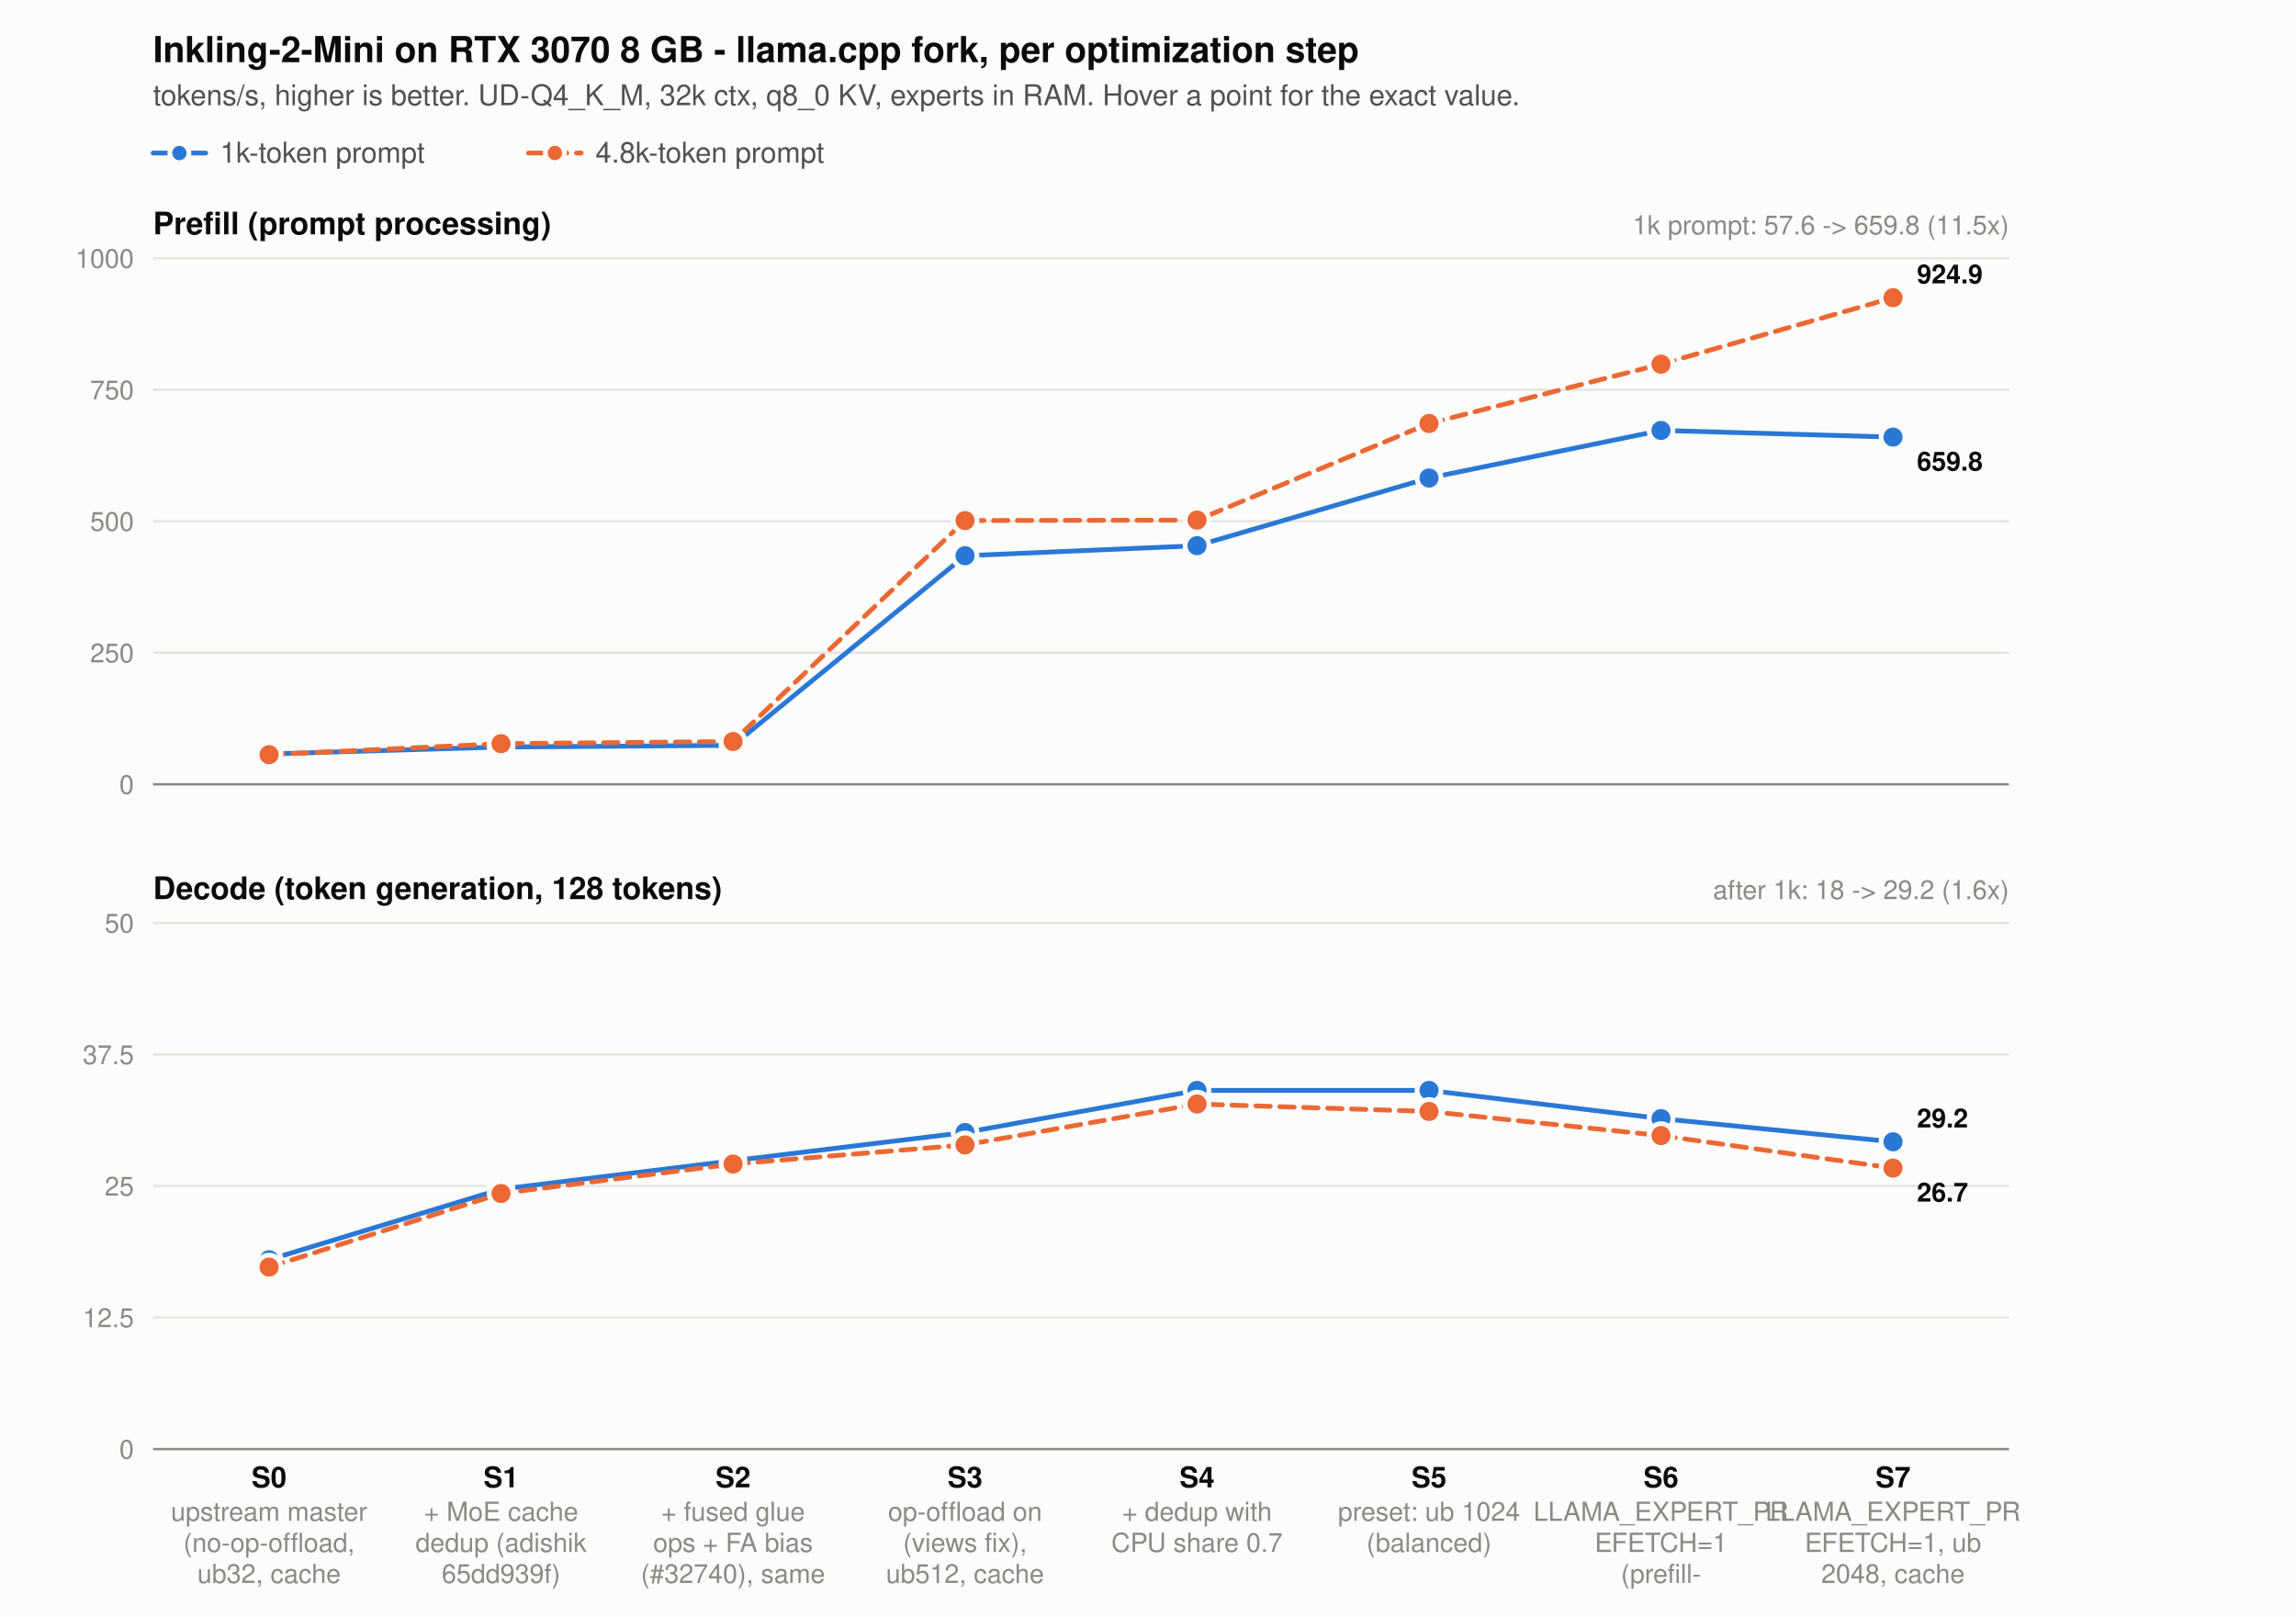
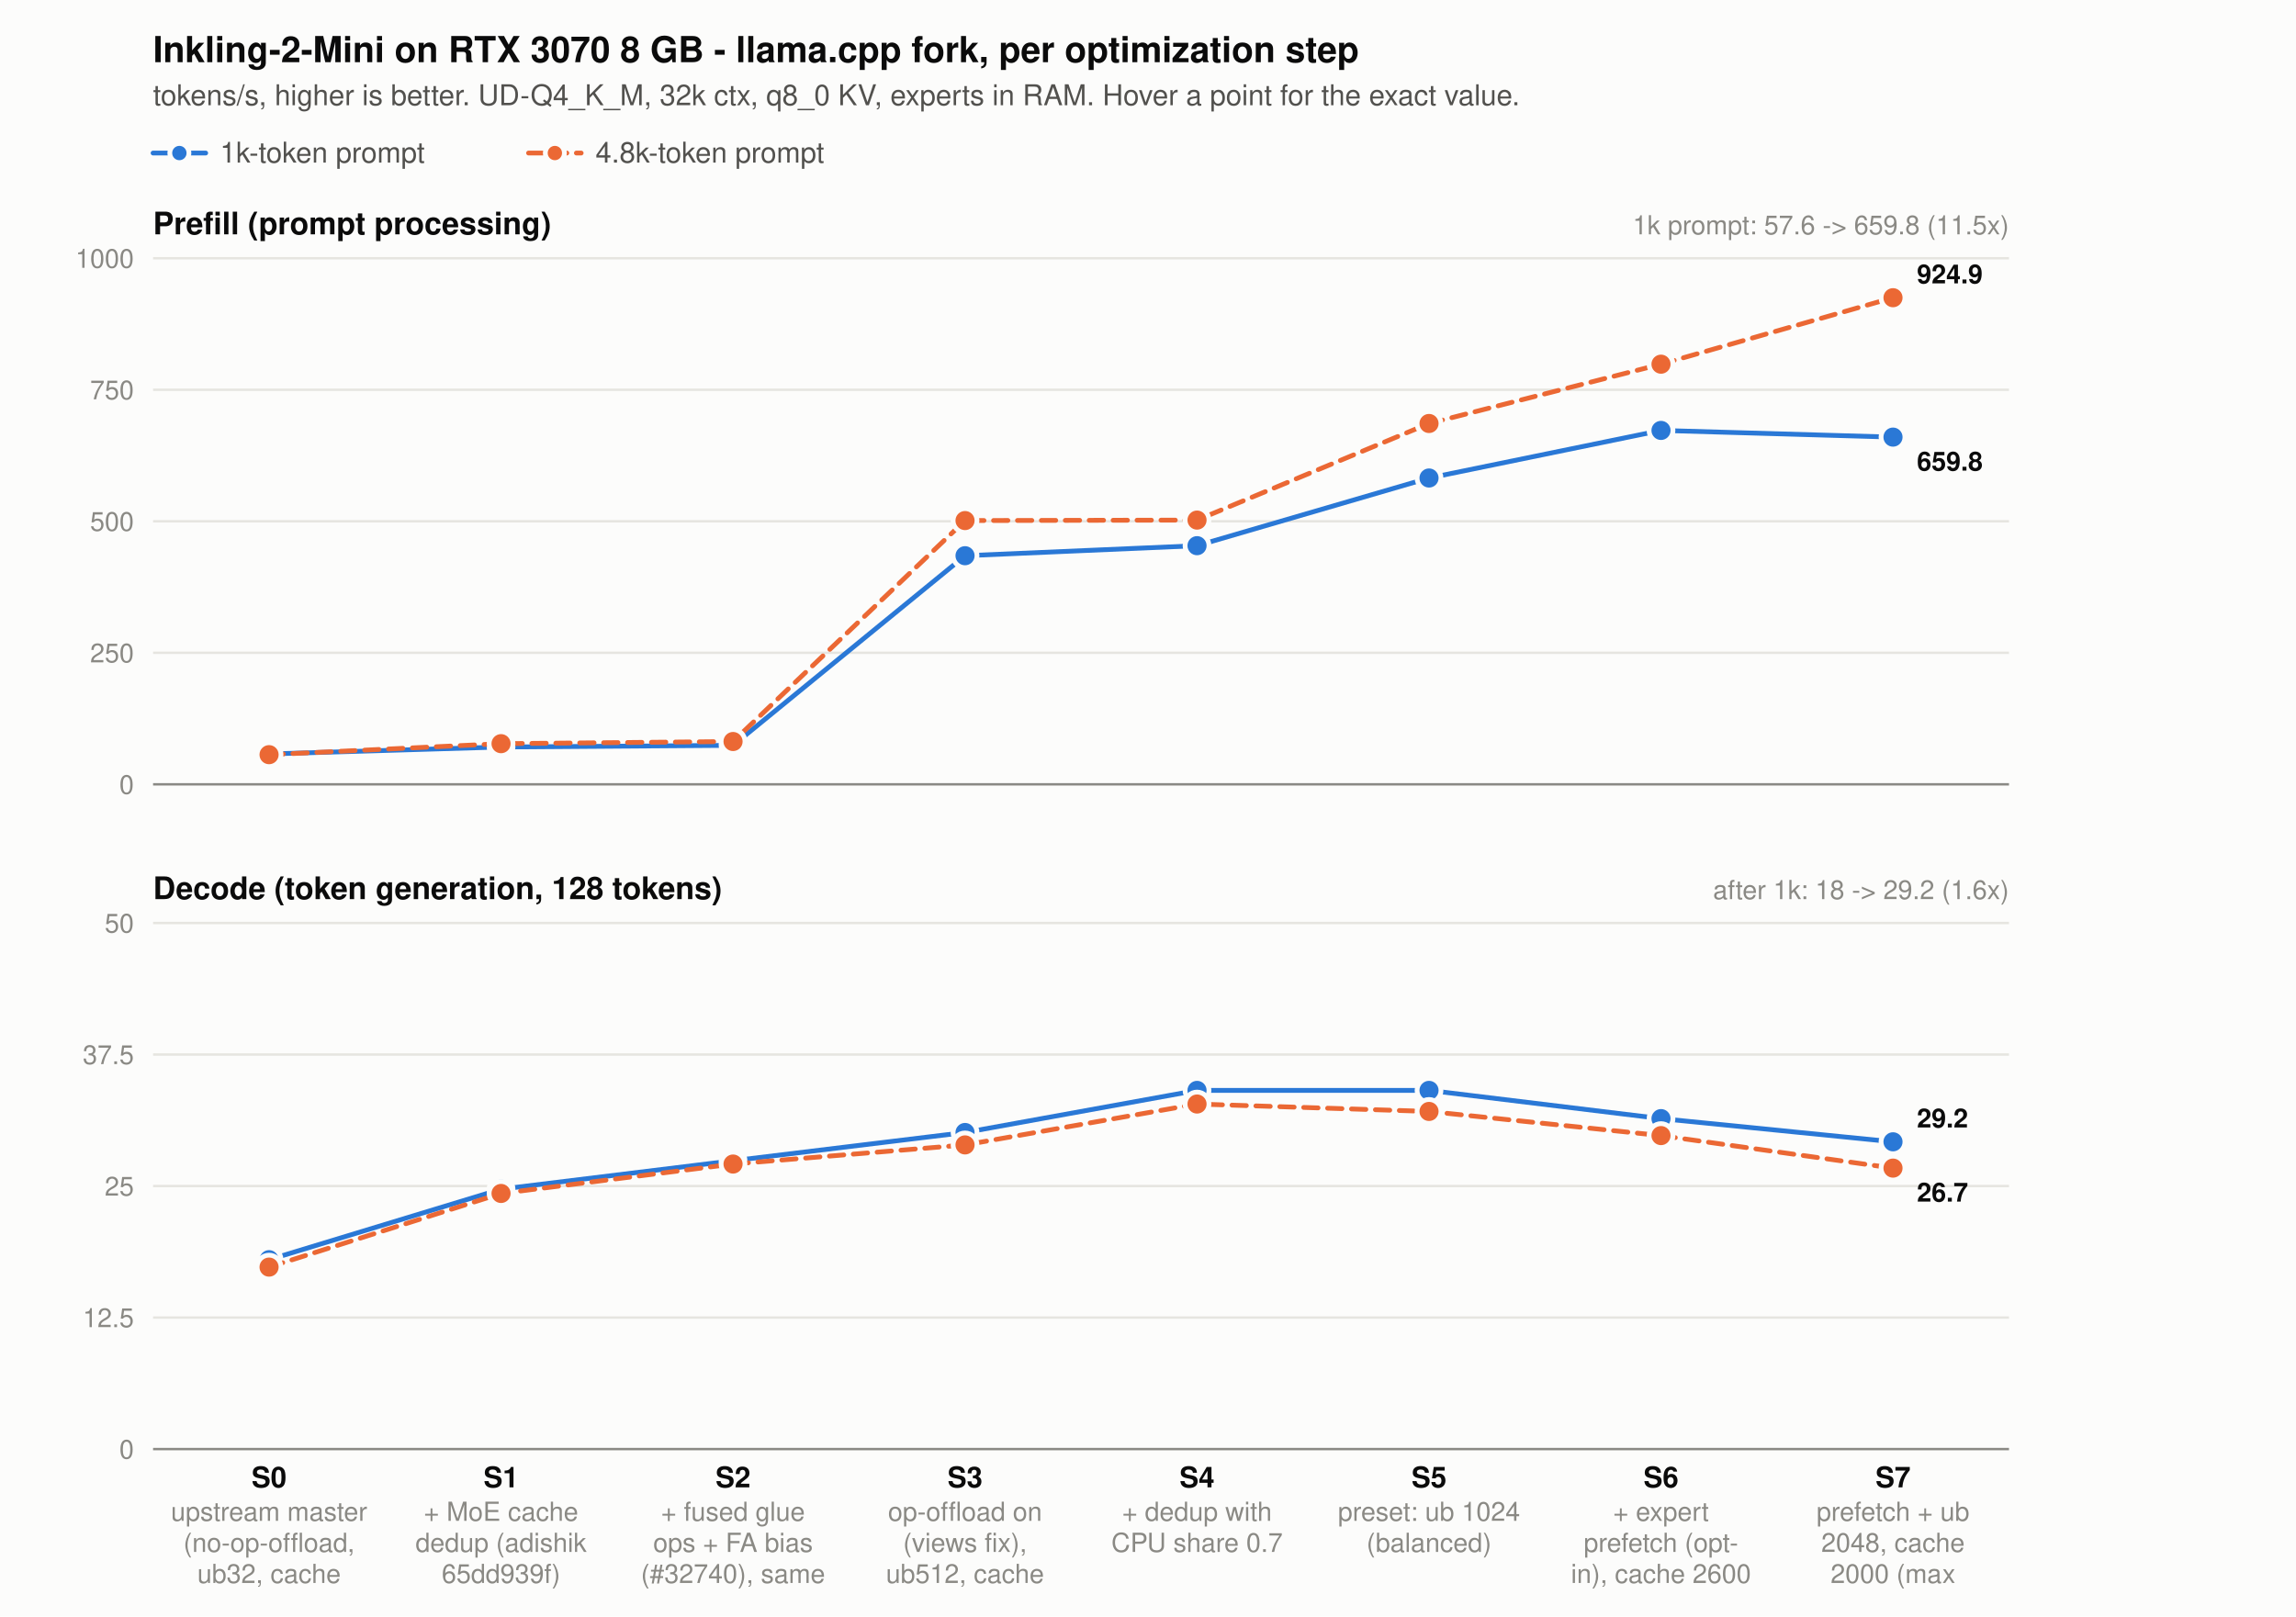
<svg xmlns="http://www.w3.org/2000/svg" viewBox="0 0 960 676" width="960" height="676" role="img" aria-label="Inkling-2-Mini prefill and decode speed per optimization step">
  <style>
.bg { fill: #fcfcfb; }
text { font-family: -apple-system, 'Segoe UI', Helvetica, Arial, sans-serif; fill: #52514e; font-size: 12px; }
.title { fill: #0b0b0b; font-size: 15px; font-weight: 600; }
.ptitle { fill: #0b0b0b; font-size: 13px; font-weight: 600; }
.tick { fill: #8a8984; font-size: 11px; }
.grid { stroke: #e6e5e0; stroke-width: 1; }
.base { stroke: #8a8984; stroke-width: 1; }
.l1 { stroke: #2a78d6; fill: none; stroke-width: 2; stroke-linejoin: round; stroke-linecap: round; }
.l2 { stroke: #eb6834; fill: none; stroke-width: 2; stroke-linejoin: round; stroke-linecap: round; stroke-dasharray: 6 4; }
.m1 { fill: #2a78d6; stroke: #fcfcfb; stroke-width: 2; }
.m2 { fill: #eb6834; stroke: #fcfcfb; stroke-width: 2; }
.val { fill: #0b0b0b; font-size: 11px; font-weight: 600; }
@media (prefers-color-scheme: dark) {
  .bg { fill: #1a1a19; }
  text { fill: #c3c2b7; }
  .title, .ptitle, .val { fill: #f0efec; }
  .tick { fill: #8f8e88; }
  .grid { stroke: #33332f; }
  .base { stroke: #8f8e88; }
  .l1 { stroke: #3987e5; } .l2 { stroke: #d95926; }
  .m1 { fill: #3987e5; stroke: #1a1a19; } .m2 { fill: #d95926; stroke: #1a1a19; }
}
</style>
  <rect class="bg" width="960" height="676" />
  <text class="title" x="64" y="26">Inkling-2-Mini on RTX 3070 8 GB - llama.cpp fork, per optimization step</text>
  <text x="64" y="44">tokens/s, higher is better. UD-Q4_K_M, 32k ctx, q8_0 KV, experts in RAM. Hover a point for the exact value.</text>
  <text class="ptitle" x="64" y="98">Prefill (prompt processing)</text>
  <line class="base" x1="64" x2="840" y1="328.0" y2="328.0" />
  <text class="tick" x="56" y="332.0" text-anchor="end">0</text>
  <line class="grid" x1="64" x2="840" y1="273.0" y2="273.0" />
  <text class="tick" x="56" y="277.0" text-anchor="end">250</text>
  <line class="grid" x1="64" x2="840" y1="218.0" y2="218.0" />
  <text class="tick" x="56" y="222.0" text-anchor="end">500</text>
  <line class="grid" x1="64" x2="840" y1="163.0" y2="163.0" />
  <text class="tick" x="56" y="167.0" text-anchor="end">750</text>
  <line class="grid" x1="64" x2="840" y1="108.0" y2="108.0" />
  <text class="tick" x="56" y="112.0" text-anchor="end">1000</text>
  <polyline class="l1" points="112.5,315.3 209.5,312.4 306.5,311.7 403.5,232.4 500.5,228.2 597.5,199.9 694.5,180.0 791.5,182.8" />
  <circle class="m1" cx="112.5" cy="315.3" r="5" />
  <circle class="m1" cx="209.5" cy="312.4" r="5" />
  <circle class="m1" cx="306.5" cy="311.7" r="5" />
  <circle class="m1" cx="403.5" cy="232.4" r="5" />
  <circle class="m1" cx="500.5" cy="228.2" r="5" />
  <circle class="m1" cx="597.5" cy="199.9" r="5" />
  <circle class="m1" cx="694.5" cy="180.0" r="5" />
  <circle class="m1" cx="791.5" cy="182.8" r="5" />
  <text class="val" x="801.5" y="196.8">659.8</text>
  <polyline class="l2" points="112.5,315.6 209.5,311.0 306.5,310.1 403.5,217.7 500.5,217.5 597.5,177.1 694.5,152.3 791.5,124.5" />
  <circle class="m2" cx="112.5" cy="315.6" r="5" />
  <circle class="m2" cx="209.5" cy="311.0" r="5" />
  <circle class="m2" cx="306.5" cy="310.1" r="5" />
  <circle class="m2" cx="403.5" cy="217.7" r="5" />
  <circle class="m2" cx="500.5" cy="217.5" r="5" />
  <circle class="m2" cx="597.5" cy="177.1" r="5" />
  <circle class="m2" cx="694.5" cy="152.3" r="5" />
  <circle class="m2" cx="791.5" cy="124.5" r="5" />
  <text class="val" x="801.5" y="118.5">924.9</text>
  <text class="tick" x="840" y="98" text-anchor="end">1k prompt: 57.6 -&gt; 659.8 (11.5x)</text>
  <text class="ptitle" x="64" y="376">Decode (token generation, 128 tokens)</text>
  <line class="base" x1="64" x2="840" y1="606.0" y2="606.0" />
  <text class="tick" x="56" y="610.0" text-anchor="end">0</text>
  <line class="grid" x1="64" x2="840" y1="551.0" y2="551.0" />
  <text class="tick" x="56" y="555.0" text-anchor="end">12.5</text>
  <line class="grid" x1="64" x2="840" y1="496.0" y2="496.0" />
  <text class="tick" x="56" y="500.0" text-anchor="end">25</text>
  <line class="grid" x1="64" x2="840" y1="441.0" y2="441.0" />
  <text class="tick" x="56" y="445.0" text-anchor="end">37.5</text>
  <line class="grid" x1="64" x2="840" y1="386.0" y2="386.0" />
  <text class="tick" x="56" y="390.0" text-anchor="end">50</text>
  <polyline class="l1" points="112.5,526.8 209.5,497.3 306.5,485.4 403.5,473.6 500.5,456.0 597.5,456.0 694.5,467.8 791.5,477.5" />
  <circle class="m1" cx="112.5" cy="526.8" r="5" />
  <circle class="m1" cx="209.5" cy="497.3" r="5" />
  <circle class="m1" cx="306.5" cy="485.4" r="5" />
  <circle class="m1" cx="403.5" cy="473.6" r="5" />
  <circle class="m1" cx="500.5" cy="456.0" r="5" />
  <circle class="m1" cx="597.5" cy="456.0" r="5" />
  <circle class="m1" cx="694.5" cy="467.8" r="5" />
  <circle class="m1" cx="791.5" cy="477.5" r="5" />
  <text class="val" x="801.5" y="471.5">29.2</text>
  <polyline class="l2" points="112.5,529.9 209.5,499.1 306.5,486.8 403.5,478.8 500.5,461.7 597.5,464.8 694.5,474.9 791.5,488.5" />
  <circle class="m2" cx="112.5" cy="529.9" r="5" />
  <circle class="m2" cx="209.5" cy="499.1" r="5" />
  <circle class="m2" cx="306.5" cy="486.8" r="5" />
  <circle class="m2" cx="403.5" cy="478.8" r="5" />
  <circle class="m2" cx="500.5" cy="461.7" r="5" />
  <circle class="m2" cx="597.5" cy="464.8" r="5" />
  <circle class="m2" cx="694.5" cy="474.9" r="5" />
  <circle class="m2" cx="791.5" cy="488.5" r="5" />
  <text class="val" x="801.5" y="502.5">26.7</text>
  <text class="tick" x="840" y="376" text-anchor="end">after 1k: 18 -&gt; 29.2 (1.6x)</text>
  <text class="ptitle" x="112.5" y="622" text-anchor="middle" style="font-size:12px">S0</text>
  <text class="tick" x="112.5" y="636" text-anchor="middle">upstream master</text>
  <text class="tick" x="112.5" y="649" text-anchor="middle">(no-op-offload,</text>
  <text class="tick" x="112.5" y="662" text-anchor="middle">ub32, cache</text>
  <text class="ptitle" x="209.5" y="622" text-anchor="middle" style="font-size:12px">S1</text>
  <text class="tick" x="209.5" y="636" text-anchor="middle">+ MoE cache</text>
  <text class="tick" x="209.5" y="649" text-anchor="middle">dedup (adishik</text>
  <text class="tick" x="209.5" y="662" text-anchor="middle">65dd939f)</text>
  <text class="ptitle" x="306.5" y="622" text-anchor="middle" style="font-size:12px">S2</text>
  <text class="tick" x="306.5" y="636" text-anchor="middle">+ fused glue</text>
  <text class="tick" x="306.5" y="649" text-anchor="middle">ops + FA bias</text>
  <text class="tick" x="306.5" y="662" text-anchor="middle">(#32740), same</text>
  <text class="ptitle" x="403.5" y="622" text-anchor="middle" style="font-size:12px">S3</text>
  <text class="tick" x="403.5" y="636" text-anchor="middle">op-offload on</text>
  <text class="tick" x="403.5" y="649" text-anchor="middle">(views fix),</text>
  <text class="tick" x="403.5" y="662" text-anchor="middle">ub512, cache</text>
  <text class="ptitle" x="500.5" y="622" text-anchor="middle" style="font-size:12px">S4</text>
  <text class="tick" x="500.5" y="636" text-anchor="middle">+ dedup with</text>
  <text class="tick" x="500.5" y="649" text-anchor="middle">CPU share 0.7</text>
  <text class="ptitle" x="597.5" y="622" text-anchor="middle" style="font-size:12px">S5</text>
  <text class="tick" x="597.5" y="636" text-anchor="middle">preset: ub 1024</text>
  <text class="tick" x="597.5" y="649" text-anchor="middle">(balanced)</text>
  <text class="ptitle" x="694.5" y="622" text-anchor="middle" style="font-size:12px">S6</text>
-   <text class="tick" x="694.5" y="636" text-anchor="middle">LLAMA_EXPERT_PR</text>
-   <text class="tick" x="694.5" y="649" text-anchor="middle">EFETCH=1</text>
-   <text class="tick" x="694.5" y="662" text-anchor="middle">(prefill-</text>
+   <text class="tick" x="694.5" y="636" text-anchor="middle">+ expert</text>
+   <text class="tick" x="694.5" y="649" text-anchor="middle">prefetch (opt-</text>
+   <text class="tick" x="694.5" y="662" text-anchor="middle">in), cache 2600</text>
  <text class="ptitle" x="791.5" y="622" text-anchor="middle" style="font-size:12px">S7</text>
-   <text class="tick" x="791.5" y="636" text-anchor="middle">LLAMA_EXPERT_PR</text>
-   <text class="tick" x="791.5" y="649" text-anchor="middle">EFETCH=1, ub</text>
-   <text class="tick" x="791.5" y="662" text-anchor="middle">2048, cache</text>
+   <text class="tick" x="791.5" y="636" text-anchor="middle">prefetch + ub</text>
+   <text class="tick" x="791.5" y="649" text-anchor="middle">2048, cache</text>
+   <text class="tick" x="791.5" y="662" text-anchor="middle">2000 (max</text>
  <line class="l1" x1="64" x2="86" y1="64" y2="64" />
  <circle class="m1" cx="75" cy="64" r="4" />
  <text x="92" y="68">1k-token prompt</text>
  <line class="l2" x1="221" x2="243" y1="64" y2="64" />
  <circle class="m2" cx="232" cy="64" r="4" />
  <text x="249" y="68">4.8k-token prompt</text>
</svg>
